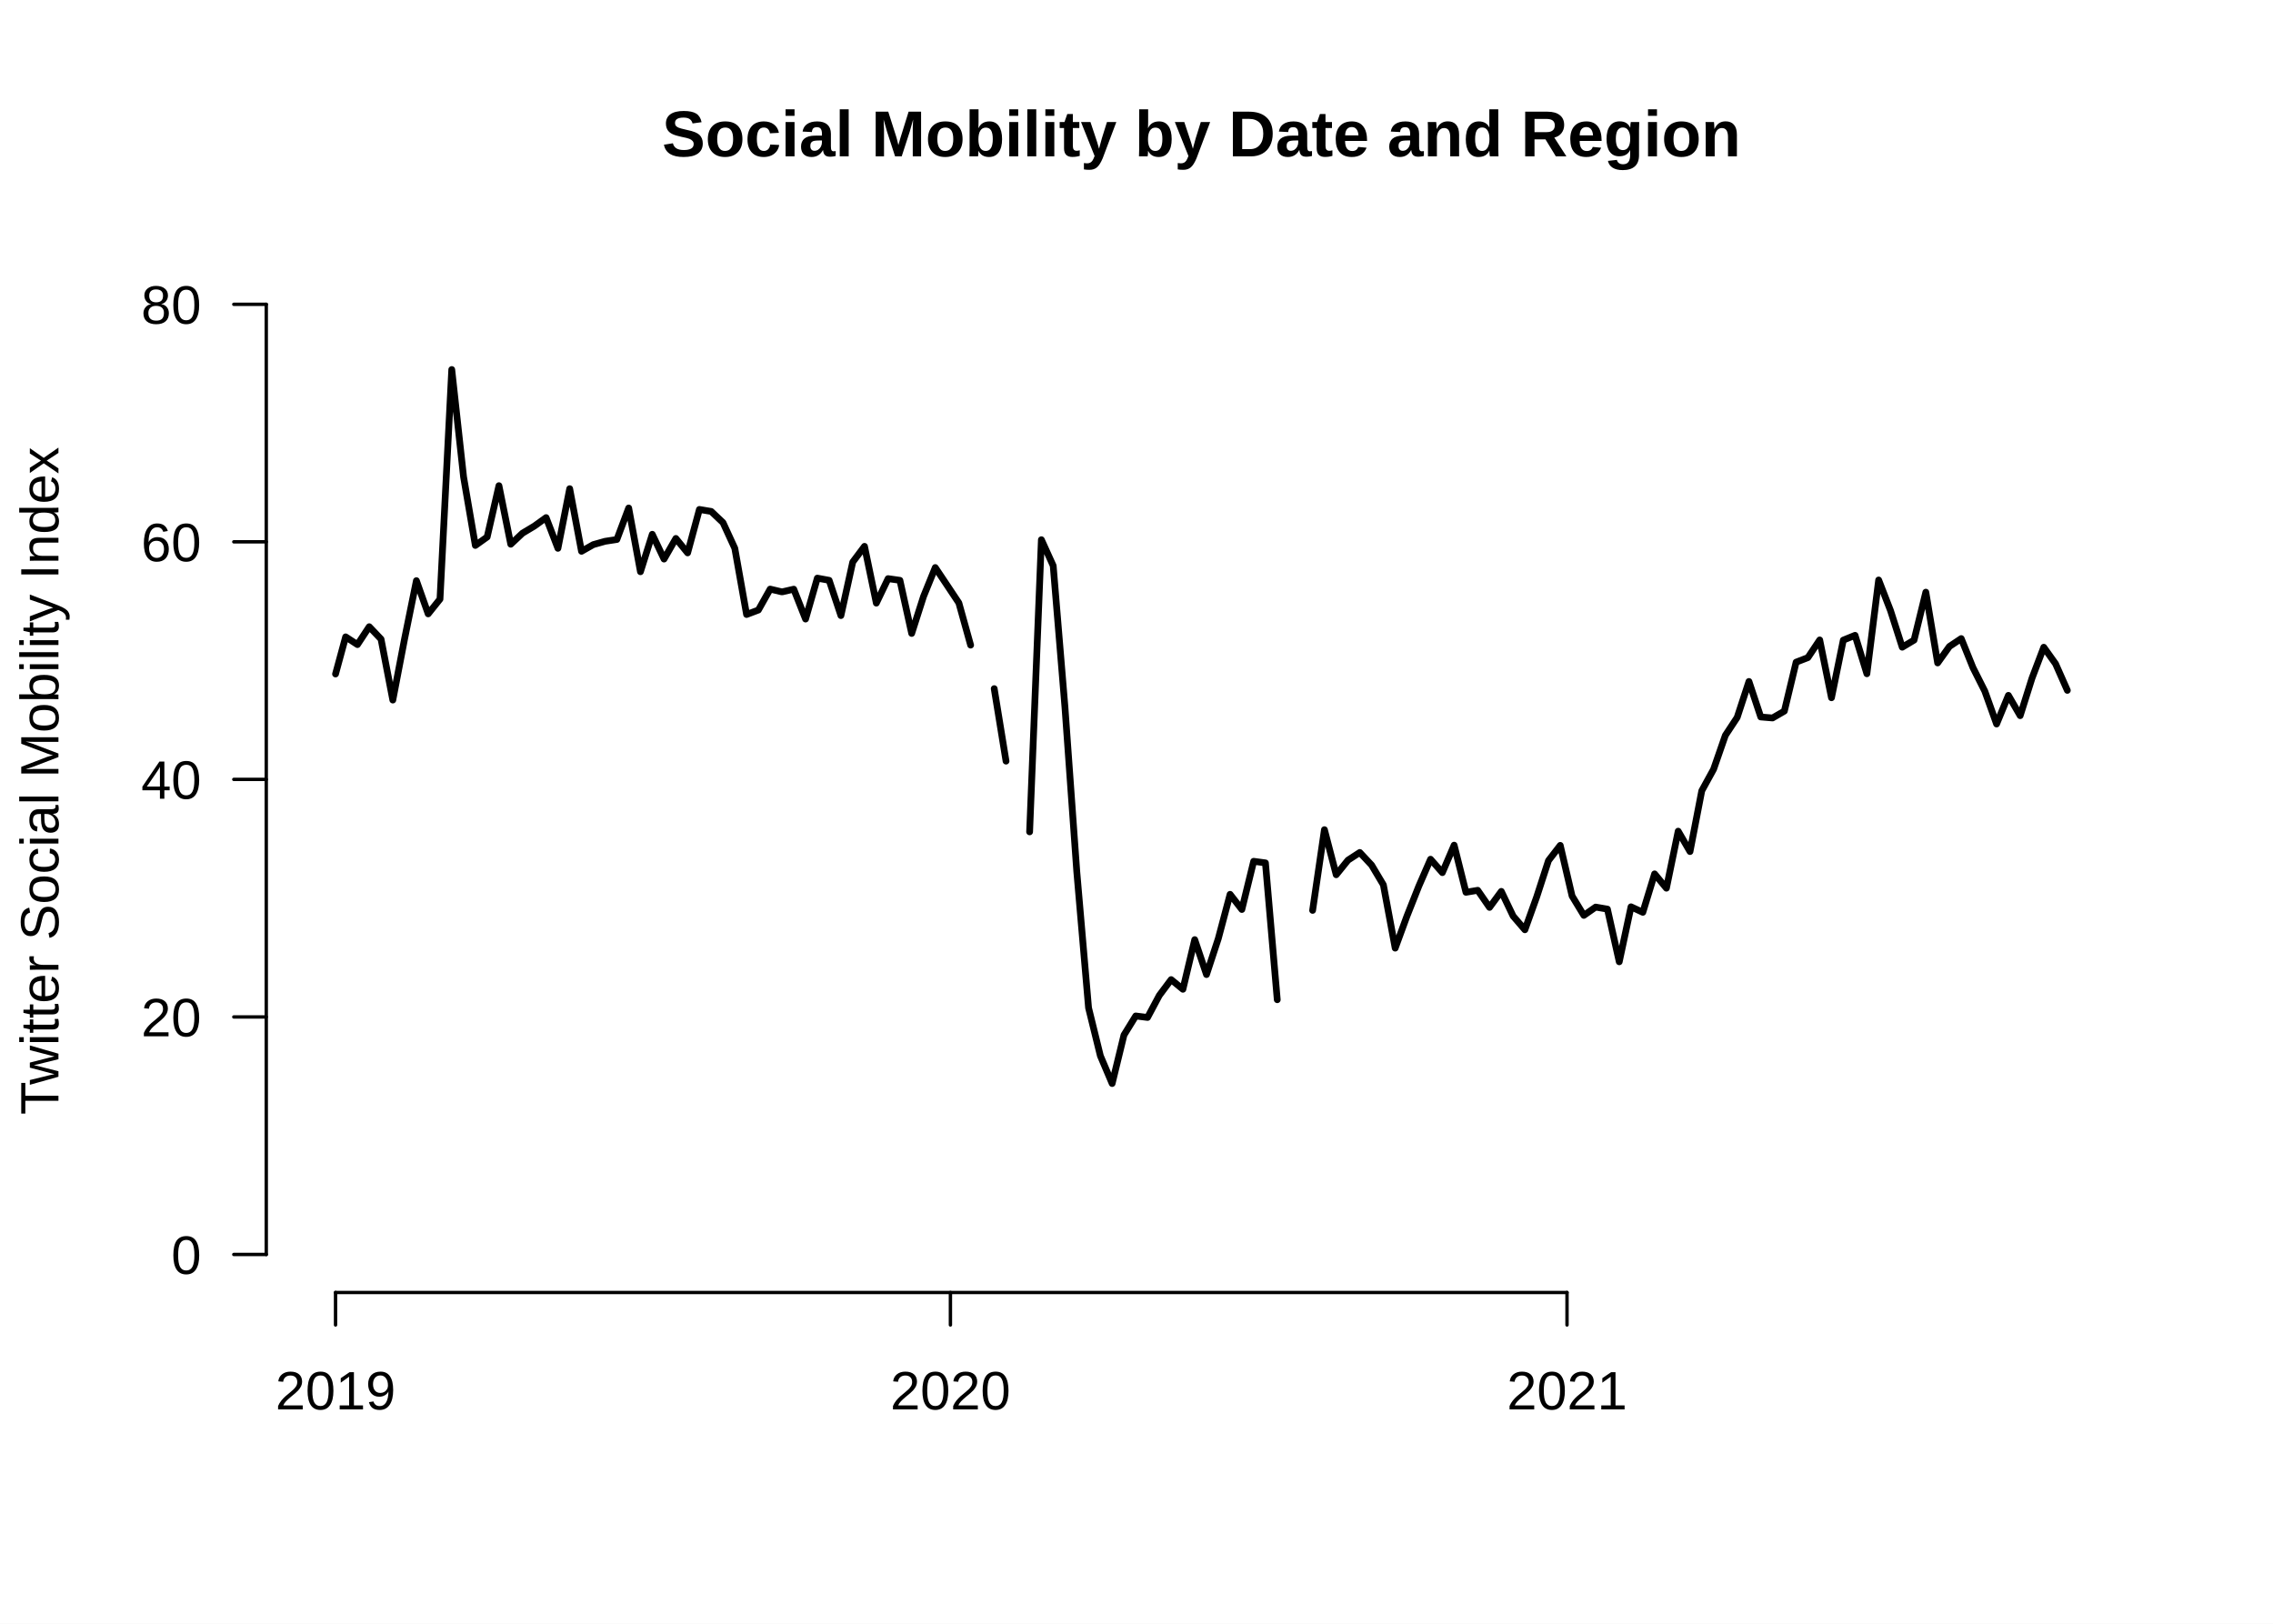
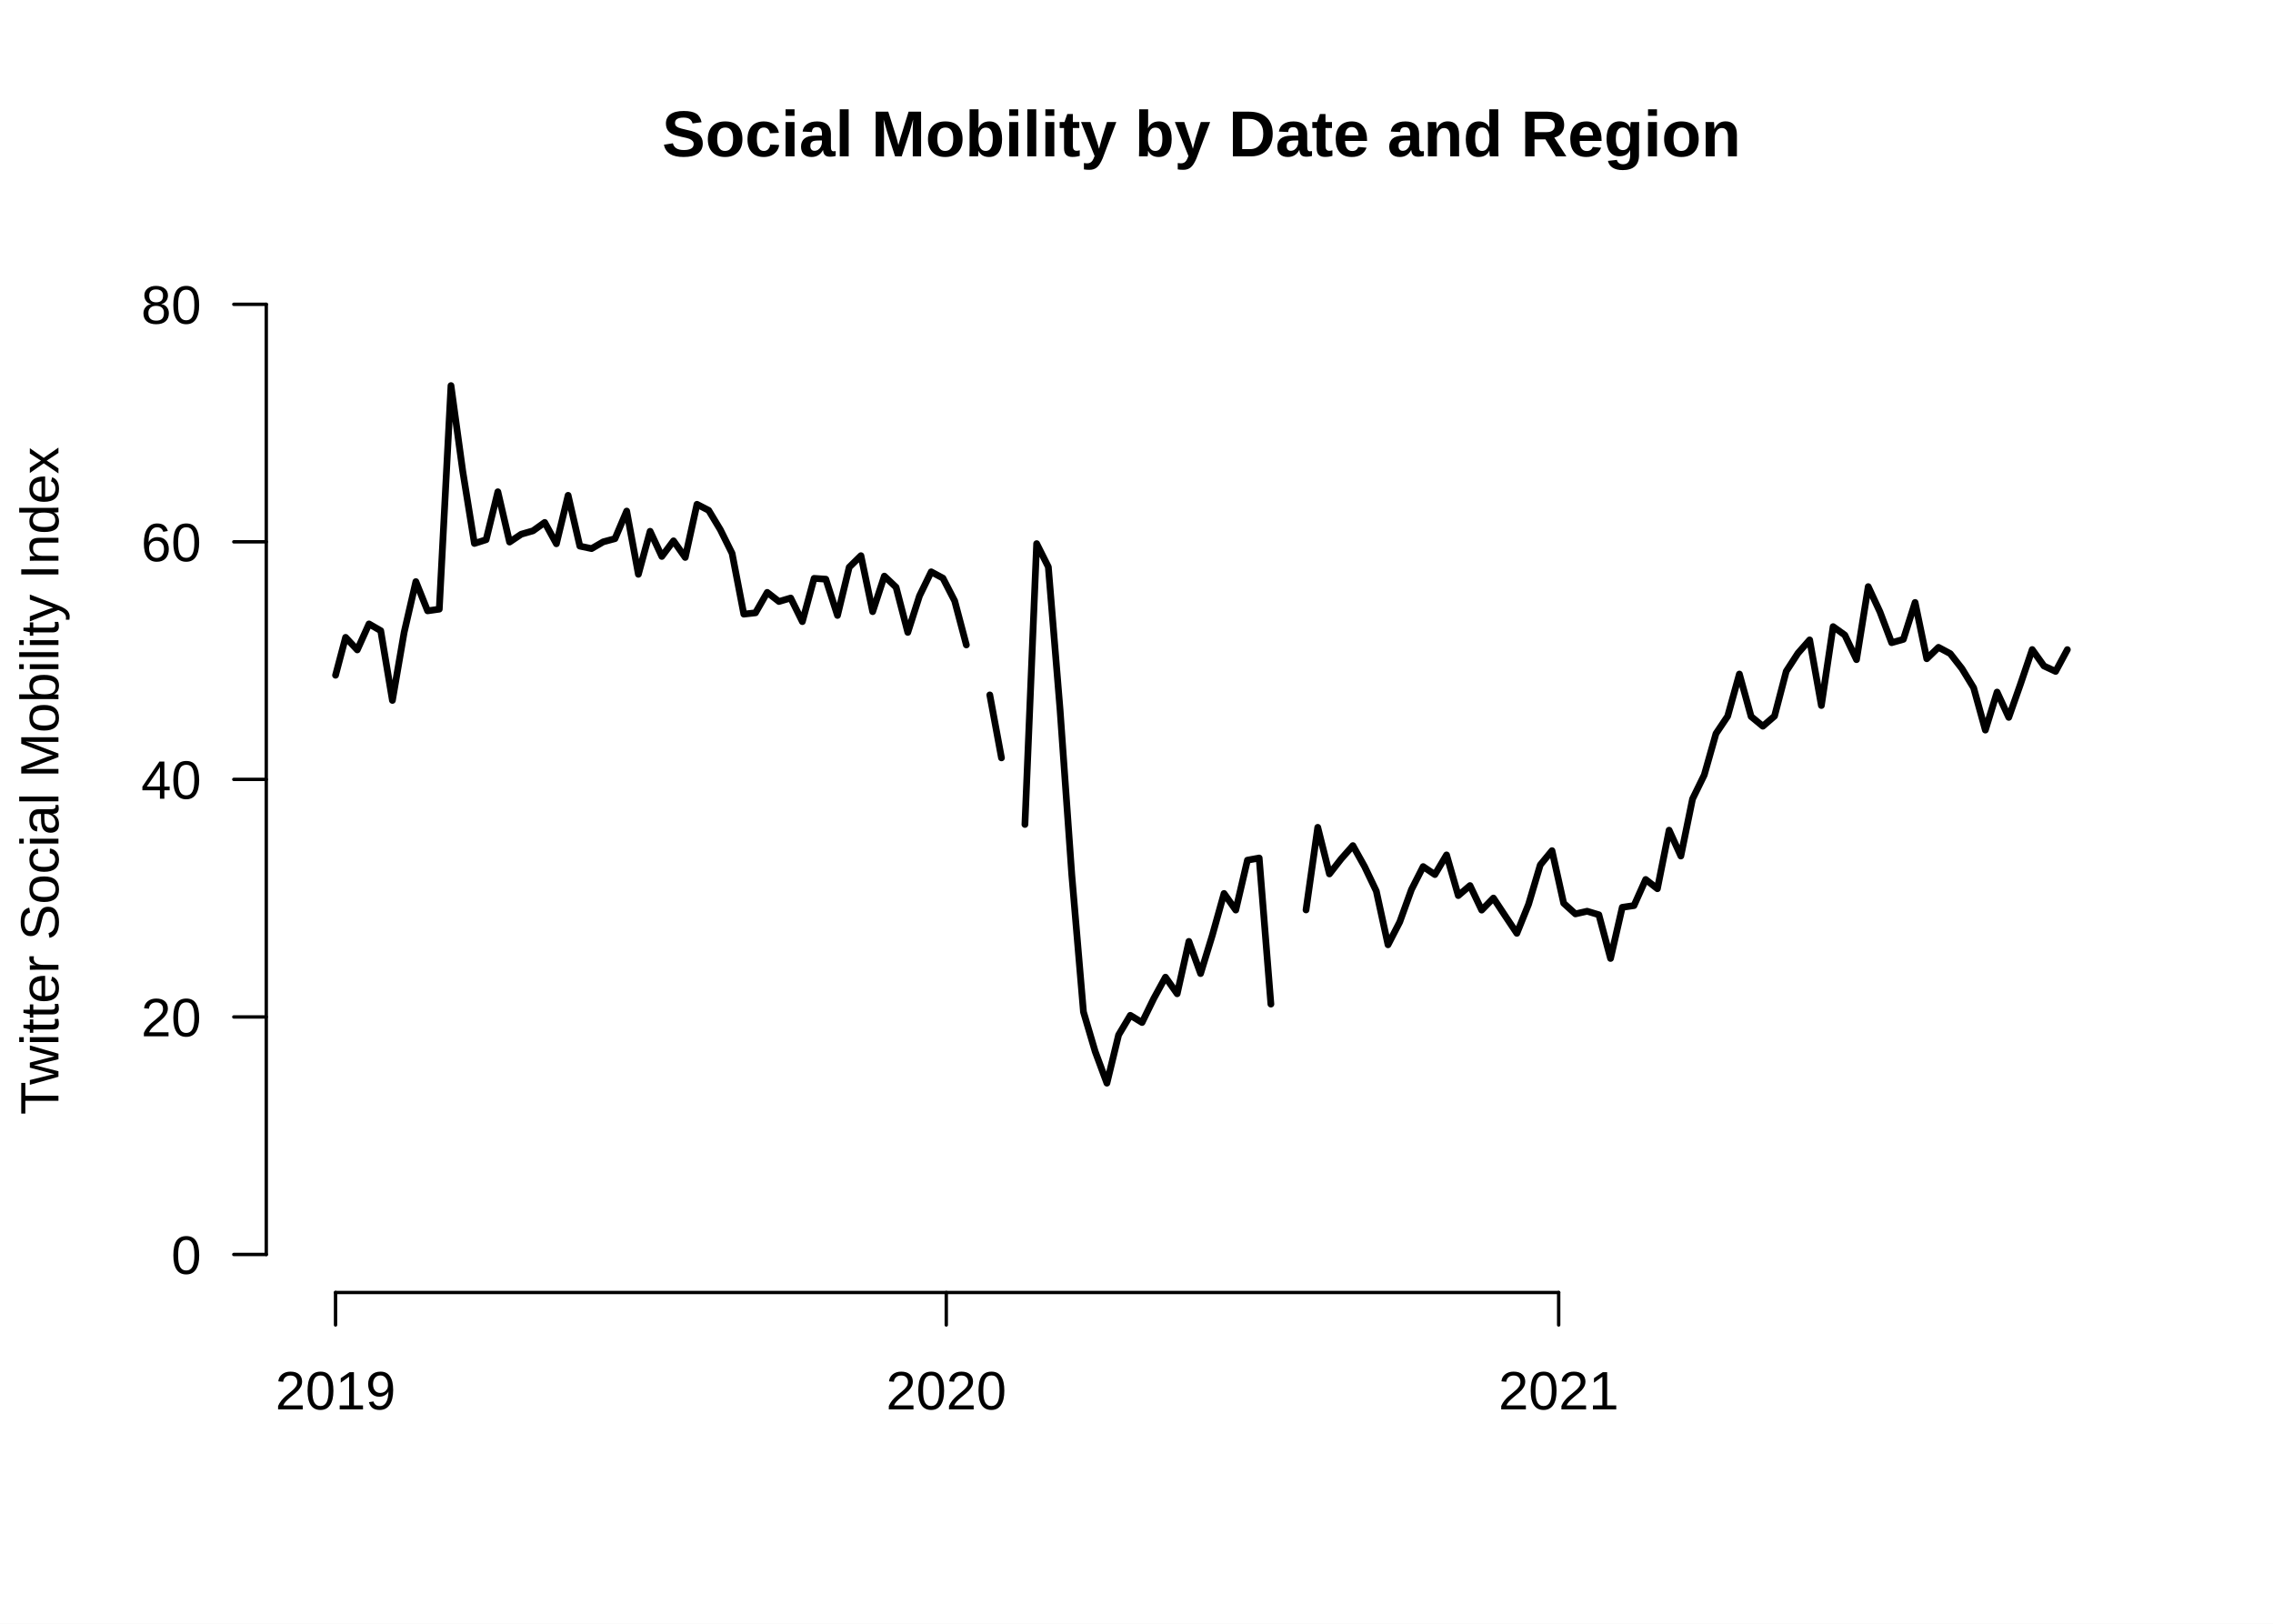
<svg xmlns="http://www.w3.org/2000/svg" viewBox="0 0 504.00 360.00">
  <defs>
    <style type="text/css">
    line, polyline, polygon, path, rect, circle {
      fill: none;
      stroke: #000000;
      stroke-linecap: round;
      stroke-linejoin: round;
      stroke-miterlimit: 10.00;
    }
  </style>
  </defs>
  <rect width="100%" height="100%" style="stroke: none; fill: #FFFFFF;" />
  <defs>
    <clipPath id="cpNTkuMDR8NDczLjc2fDI4Ni41Nnw1OS4wNA==">
      <rect x="59.04" y="59.04" width="414.72" height="227.52" />
    </clipPath>
  </defs>
-   <polyline points="74.40,149.43 76.64,141.20 79.26,142.91 81.87,138.95 84.49,141.70 87.10,155.21 89.72,141.58 92.33,128.74 94.94,136.10 97.56,132.83 100.17,81.93 102.79,105.74 105.40,120.93 108.02,119.06 110.63,107.68 113.25,120.66 115.86,118.21 118.48,116.64 121.09,114.76 123.71,121.57 126.32,108.35 128.94,122.23 131.55,120.75 134.17,120.01 136.78,119.61 139.40,112.63 142.01,126.76 144.63,118.46 147.24,123.95 149.86,119.38 152.47,122.58 155.08,112.95 157.70,113.39 160.31,115.86 162.93,121.56 165.54,136.24 168.16,135.25 170.77,130.61 173.39,131.23 176.00,130.63 178.62,137.25 181.23,128.18 183.85,128.66 186.46,136.48 189.08,124.61 191.69,121.13 194.31,133.72 196.92,128.29 199.54,128.66 202.15,140.44 204.77,132.26 207.38,125.83 210.00,129.75 212.61,133.67 215.22,143.03 " style="stroke-width: 1.50;" clip-path="url(#cpNTkuMDR8NDczLjc2fDI4Ni41Nnw1OS4wNA==)" />
-   <polyline points="220.45,152.68 223.07,168.75 " style="stroke-width: 1.50;" clip-path="url(#cpNTkuMDR8NDczLjc2fDI4Ni41Nnw1OS4wNA==)" />
-   <polyline points="228.30,184.43 230.91,119.66 233.53,125.43 236.14,156.84 238.76,193.25 241.37,223.45 243.99,234.09 246.60,240.23 249.22,229.48 251.83,225.25 254.45,225.58 257.06,220.69 259.68,217.19 262.29,219.33 264.91,208.33 267.52,216.07 270.14,208.09 272.75,198.28 275.36,201.64 277.98,190.96 280.59,191.31 283.21,221.65 " style="stroke-width: 1.50;" clip-path="url(#cpNTkuMDR8NDczLjc2fDI4Ni41Nnw1OS4wNA==)" />
-   <polyline points="291.05,201.84 293.67,183.95 296.28,193.94 298.90,190.70 301.51,189.00 304.13,191.80 306.74,196.18 309.36,210.21 311.97,203.10 314.59,196.49 317.20,190.50 319.82,193.47 322.43,187.38 325.05,197.83 327.66,197.39 330.28,201.18 332.89,197.63 335.51,203.10 338.12,206.14 340.73,198.87 343.35,190.80 345.96,187.43 348.58,198.65 351.19,202.95 353.81,201.11 356.42,201.56 359.04,213.24 361.65,201.05 364.27,202.27 366.88,193.75 369.50,196.92 372.11,184.28 374.73,188.80 377.34,175.32 379.96,170.55 382.57,163.04 385.19,159.06 387.80,151.09 390.42,158.96 393.03,159.18 395.65,157.66 398.26,146.81 400.87,145.80 403.49,141.88 406.10,154.70 408.72,141.92 411.33,140.86 413.95,149.38 416.56,128.59 419.18,135.34 421.79,143.49 424.41,141.92 427.02,131.29 429.64,146.98 432.25,143.33 434.87,141.58 437.48,148.04 440.10,153.24 442.71,160.52 445.33,154.17 447.94,158.67 450.56,150.37 453.17,143.50 455.79,147.17 458.40,153.06 " style="stroke-width: 1.50;" clip-path="url(#cpNTkuMDR8NDczLjc2fDI4Ni41Nnw1OS4wNA==)" />
+   <polyline points="74.40,149.71 76.63,141.31 79.22,144.09 81.82,138.33 84.42,139.83 87.01,155.29 89.61,140.21 92.21,128.95 94.81,135.43 97.40,135.06 100.00,85.49 102.60,104.43 105.19,120.49 107.79,119.66 110.39,109.03 112.99,120.18 115.58,118.44 118.18,117.69 120.78,115.83 123.37,120.56 125.97,109.82 128.57,121.08 131.17,121.63 133.76,120.13 136.36,119.43 138.96,113.31 141.55,127.33 144.15,117.79 146.75,123.37 149.34,119.91 151.94,123.59 154.54,111.81 157.14,113.15 159.73,117.45 162.33,122.69 164.93,136.16 167.52,135.87 170.12,131.34 172.72,133.36 175.32,132.59 177.91,137.82 180.51,128.23 183.11,128.41 185.70,136.45 188.30,125.75 190.90,123.20 193.50,135.61 196.09,127.73 198.69,130.20 201.29,140.21 203.88,132.12 206.48,126.78 209.08,128.18 211.68,133.22 214.27,142.99 " style="stroke-width: 1.50;" clip-path="url(#cpNTkuMDR8NDczLjc2fDI4Ni41Nnw1OS4wNA==)" />
+   <polyline points="219.47,154.07 222.06,168.03 " style="stroke-width: 1.50;" clip-path="url(#cpNTkuMDR8NDczLjc2fDI4Ni41Nnw1OS4wNA==)" />
+   <polyline points="227.26,182.79 229.86,120.53 232.45,125.69 235.05,157.33 237.65,193.94 240.24,224.35 242.84,233.14 245.44,240.15 248.03,229.46 250.63,225.11 253.23,226.70 255.83,221.38 258.42,216.65 261.02,220.33 263.62,208.72 266.21,215.85 268.81,207.37 271.41,198.09 274.01,201.77 276.60,190.71 279.20,190.23 281.80,222.62 " style="stroke-width: 1.50;" clip-path="url(#cpNTkuMDR8NDczLjc2fDI4Ni41Nnw1OS4wNA==)" />
+   <polyline points="289.59,201.74 292.19,183.43 294.78,193.76 297.38,190.43 299.98,187.48 302.57,192.12 305.17,197.56 307.77,209.47 310.37,204.41 312.96,197.24 315.56,192.13 318.16,193.90 320.75,189.54 323.35,198.56 325.95,196.34 328.54,201.78 331.14,199.11 333.74,203.04 336.34,206.93 338.93,200.50 341.53,191.76 344.13,188.60 346.72,200.26 349.32,202.62 351.92,202.03 354.52,202.81 357.11,212.50 359.71,201.16 362.31,200.78 364.90,194.99 367.50,197.04 370.10,184.06 372.70,189.79 375.29,177.14 377.89,171.82 380.49,162.65 383.08,158.79 385.68,149.44 388.28,158.86 390.88,161.01 393.47,158.77 396.07,148.83 398.67,144.82 401.26,141.87 403.86,156.42 406.46,138.93 409.06,140.80 411.65,146.25 414.25,130.06 416.85,135.66 419.44,142.49 422.04,141.75 424.64,133.57 427.23,146.05 429.83,143.52 432.43,144.91 435.03,148.24 437.62,152.49 440.22,161.87 442.82,153.44 445.41,159.05 448.01,151.67 450.61,144.01 453.21,147.65 455.80,148.86 458.40,144.03 " style="stroke-width: 1.50;" clip-path="url(#cpNTkuMDR8NDczLjc2fDI4Ni41Nnw1OS4wNA==)" />
  <defs>
    <clipPath id="cpMC4wMHw1MDQuMDB8MzYwLjAwfDAuMDA=">
      <rect x="0.00" y="0.00" width="504.00" height="360.00" />
    </clipPath>
  </defs>
-   <line x1="74.40" y1="286.56" x2="347.46" y2="286.56" style="stroke-width: 0.75;" clip-path="url(#cpMC4wMHw1MDQuMDB8MzYwLjAwfDAuMDA=)" />
+   <line x1="74.40" y1="286.56" x2="345.61" y2="286.56" style="stroke-width: 0.75;" clip-path="url(#cpMC4wMHw1MDQuMDB8MzYwLjAwfDAuMDA=)" />
  <line x1="74.40" y1="286.56" x2="74.40" y2="293.76" style="stroke-width: 0.75;" clip-path="url(#cpMC4wMHw1MDQuMDB8MzYwLjAwfDAuMDA=)" />
-   <line x1="210.74" y1="286.56" x2="210.74" y2="293.76" style="stroke-width: 0.75;" clip-path="url(#cpMC4wMHw1MDQuMDB8MzYwLjAwfDAuMDA=)" />
-   <line x1="347.46" y1="286.56" x2="347.46" y2="293.76" style="stroke-width: 0.75;" clip-path="url(#cpMC4wMHw1MDQuMDB8MzYwLjAwfDAuMDA=)" />
+   <line x1="209.82" y1="286.56" x2="209.82" y2="293.76" style="stroke-width: 0.75;" clip-path="url(#cpMC4wMHw1MDQuMDB8MzYwLjAwfDAuMDA=)" />
+   <line x1="345.61" y1="286.56" x2="345.61" y2="293.76" style="stroke-width: 0.75;" clip-path="url(#cpMC4wMHw1MDQuMDB8MzYwLjAwfDAuMDA=)" />
  <g clip-path="url(#cpMC4wMHw1MDQuMDB8MzYwLjAwfDAuMDA=)">
    <text x="61.05" y="312.48" style="font-size: 12.00px; font-family: Arial;" textLength="26.70px" lengthAdjust="spacingAndGlyphs">2019</text>
  </g>
  <g clip-path="url(#cpMC4wMHw1MDQuMDB8MzYwLjAwfDAuMDA=)">
-     <text x="197.39" y="312.48" style="font-size: 12.00px; font-family: Arial;" textLength="26.70px" lengthAdjust="spacingAndGlyphs">2020</text>
+     <text x="196.47" y="312.48" style="font-size: 12.00px; font-family: Arial;" textLength="26.70px" lengthAdjust="spacingAndGlyphs">2020</text>
  </g>
  <g clip-path="url(#cpMC4wMHw1MDQuMDB8MzYwLjAwfDAuMDA=)">
-     <text x="334.11" y="312.48" style="font-size: 12.00px; font-family: Arial;" textLength="26.70px" lengthAdjust="spacingAndGlyphs">2021</text>
+     <text x="332.26" y="312.48" style="font-size: 12.00px; font-family: Arial;" textLength="26.70px" lengthAdjust="spacingAndGlyphs">2021</text>
  </g>
  <line x1="59.04" y1="278.13" x2="59.04" y2="67.47" style="stroke-width: 0.75;" clip-path="url(#cpMC4wMHw1MDQuMDB8MzYwLjAwfDAuMDA=)" />
  <line x1="59.04" y1="278.13" x2="51.84" y2="278.13" style="stroke-width: 0.75;" clip-path="url(#cpMC4wMHw1MDQuMDB8MzYwLjAwfDAuMDA=)" />
  <line x1="59.04" y1="225.47" x2="51.84" y2="225.47" style="stroke-width: 0.75;" clip-path="url(#cpMC4wMHw1MDQuMDB8MzYwLjAwfDAuMDA=)" />
  <line x1="59.04" y1="172.80" x2="51.84" y2="172.80" style="stroke-width: 0.75;" clip-path="url(#cpMC4wMHw1MDQuMDB8MzYwLjAwfDAuMDA=)" />
  <line x1="59.04" y1="120.13" x2="51.84" y2="120.13" style="stroke-width: 0.75;" clip-path="url(#cpMC4wMHw1MDQuMDB8MzYwLjAwfDAuMDA=)" />
  <line x1="59.04" y1="67.47" x2="51.84" y2="67.47" style="stroke-width: 0.75;" clip-path="url(#cpMC4wMHw1MDQuMDB8MzYwLjAwfDAuMDA=)" />
  <g clip-path="url(#cpMC4wMHw1MDQuMDB8MzYwLjAwfDAuMDA=)">
    <text x="37.97" y="282.43" style="font-size: 12.00px; font-family: Arial;" textLength="6.67px" lengthAdjust="spacingAndGlyphs">0</text>
  </g>
  <g clip-path="url(#cpMC4wMHw1MDQuMDB8MzYwLjAwfDAuMDA=)">
    <text x="31.29" y="229.76" style="font-size: 12.00px; font-family: Arial;" textLength="13.35px" lengthAdjust="spacingAndGlyphs">20</text>
  </g>
  <g clip-path="url(#cpMC4wMHw1MDQuMDB8MzYwLjAwfDAuMDA=)">
    <text x="31.29" y="177.09" style="font-size: 12.00px; font-family: Arial;" textLength="13.35px" lengthAdjust="spacingAndGlyphs">40</text>
  </g>
  <g clip-path="url(#cpMC4wMHw1MDQuMDB8MzYwLjAwfDAuMDA=)">
    <text x="31.29" y="124.43" style="font-size: 12.00px; font-family: Arial;" textLength="13.35px" lengthAdjust="spacingAndGlyphs">60</text>
  </g>
  <g clip-path="url(#cpMC4wMHw1MDQuMDB8MzYwLjAwfDAuMDA=)">
    <text x="31.29" y="71.76" style="font-size: 12.00px; font-family: Arial;" textLength="13.35px" lengthAdjust="spacingAndGlyphs">80</text>
  </g>
  <g clip-path="url(#cpMC4wMHw1MDQuMDB8MzYwLjAwfDAuMDA=)">
    <text x="146.78" y="34.67" style="font-size: 14.40px; font-weight: bold; font-family: Arial;" textLength="239.23px" lengthAdjust="spacingAndGlyphs">Social Mobility by Date and Region</text>
  </g>
  <g clip-path="url(#cpMC4wMHw1MDQuMDB8MzYwLjAwfDAuMDA=)">
    <text transform="translate(12.96,247.16) rotate(-90)" style="font-size: 12.00px; font-family: Arial;" textLength="148.72px" lengthAdjust="spacingAndGlyphs">Twitter Social Mobility Index</text>
  </g>
</svg>
